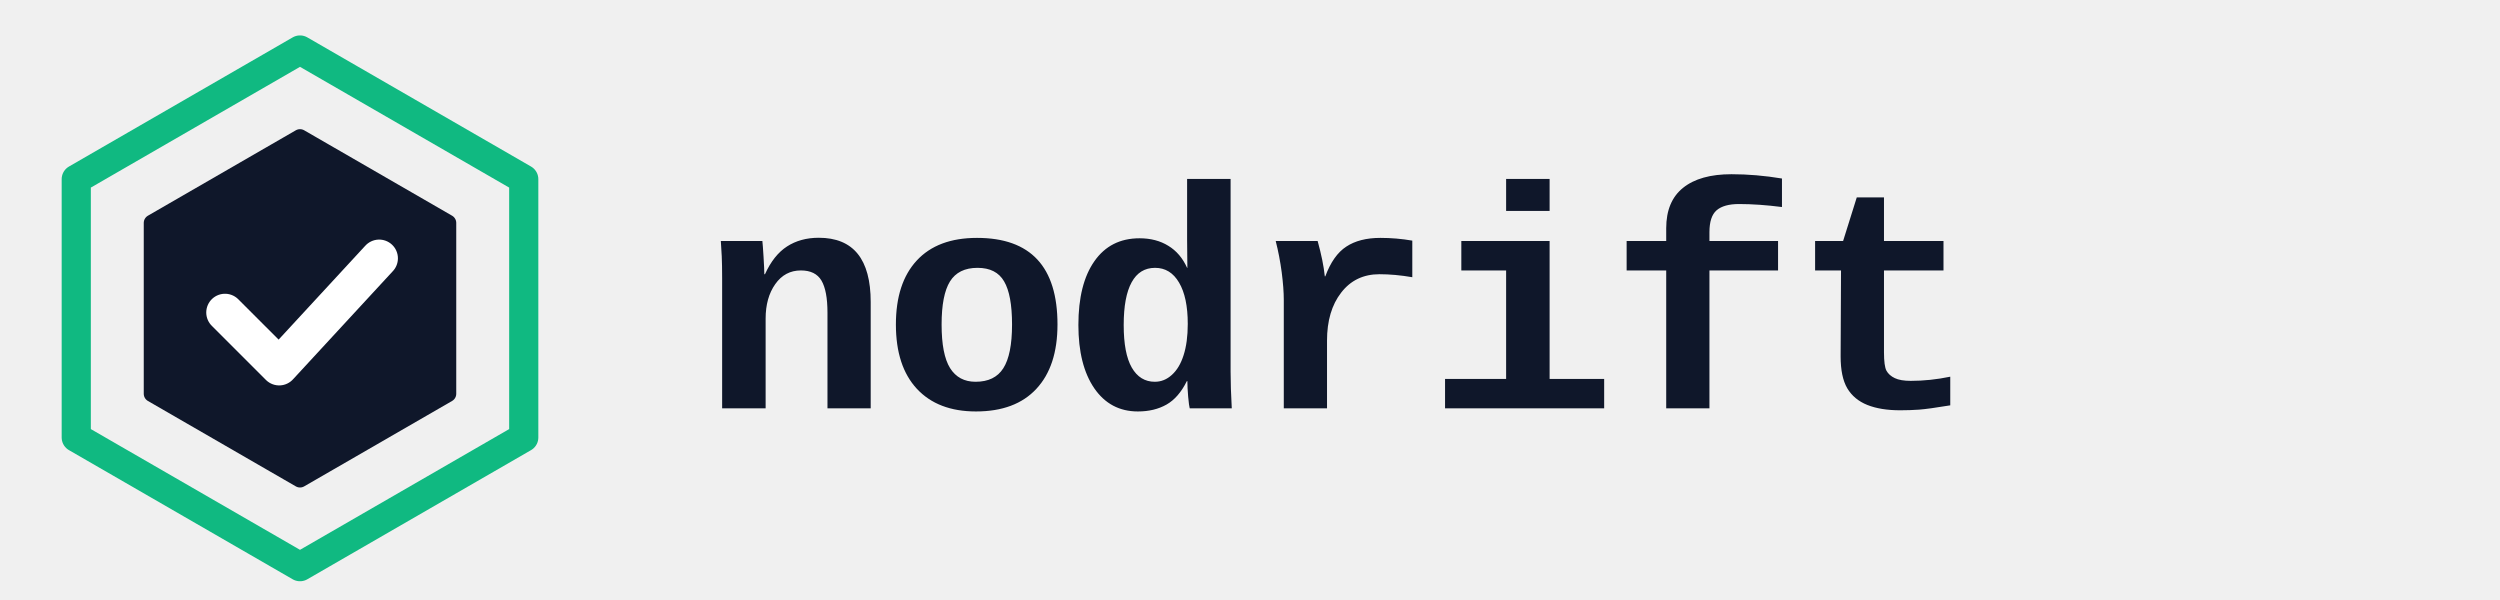
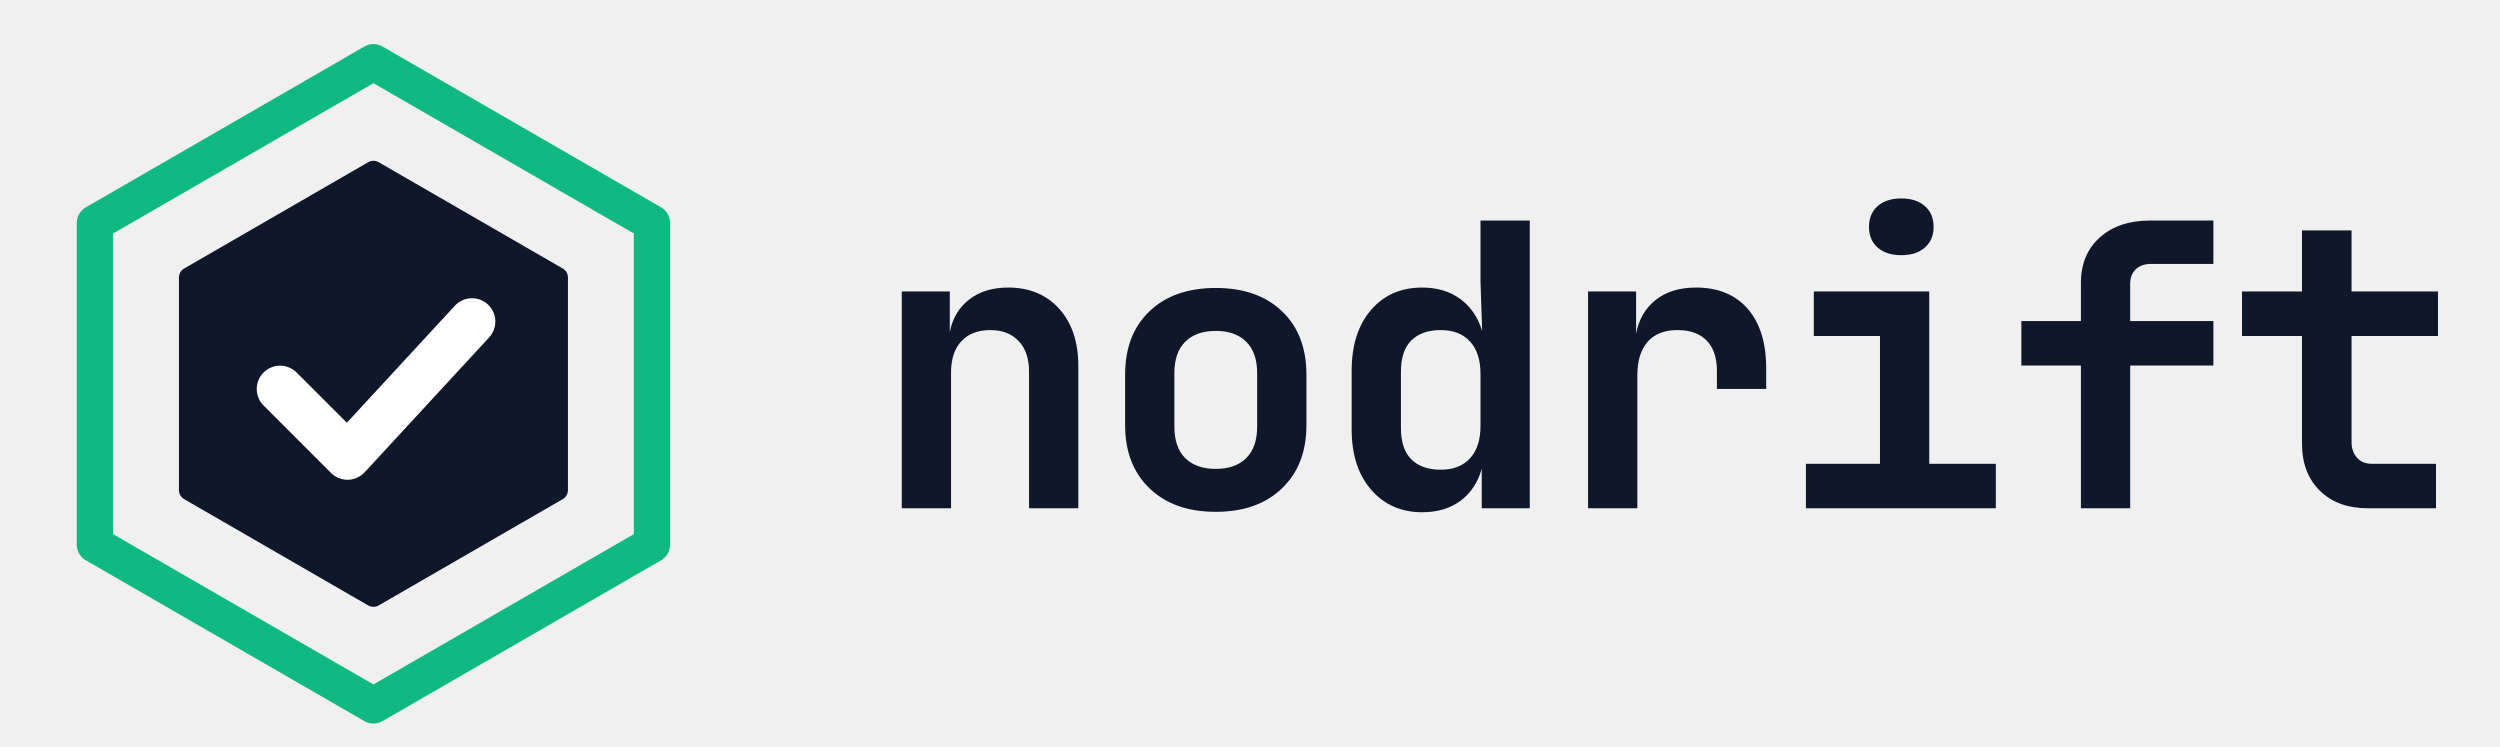
- <svg xmlns="http://www.w3.org/2000/svg" width="300" height="72" viewBox="0 0 300 72" role="img" aria-labelledby="title">
+ <svg xmlns="http://www.w3.org/2000/svg" width="241" height="72" viewBox="0 0 241 72" role="img" aria-labelledby="title">
  <g transform="translate(4 4)">
    <polygon points="32,2 58.85,17.5 58.85,48.5 32,64 5.15,48.5 5.15,17.5" fill="none" stroke="#10B981" stroke-width="3.5" stroke-linejoin="round" />
    <polygon points="32,12.5 49.75,22.75 49.75,43.25 32,53.5 14.25,43.25 14.25,22.75" fill="#0F172A" stroke="#0F172A" stroke-width="2" stroke-linejoin="round" />
    <path d="M23 33.5 L29.5 40 L41.5 27" fill="none" stroke="#FFFFFF" stroke-width="4.5" stroke-linecap="round" stroke-linejoin="round" />
  </g>
-   <text x="84" y="49" fill="#0F172A" font-family="ui-monospace, SFMono-Regular, 'SF Mono', Menlo, Consolas, 'Liberation Mono', monospace" font-size="38" font-weight="700" letter-spacing="-1">nodrift</text>
+   <path fill="#0F172A" d="M86.93 49V28.1H91.56V32.01Q91.94 30.04 93.42 28.88Q94.91 27.72 97.19 27.72Q100.26 27.72 102.11 29.77Q103.95 31.82 103.95 35.28V49H99.2V35.85Q99.2 33.91 98.19 32.87Q97.19 31.82 95.48 31.82Q93.69 31.82 92.68 32.89Q91.68 33.95 91.68 35.93V49Z M117.2 49.34Q113.17 49.34 110.82 47.08Q108.46 44.82 108.46 40.98V36.12Q108.46 32.24 110.82 30Q113.17 27.76 117.2 27.76Q121.23 27.76 123.58 30Q125.94 32.24 125.94 36.12V40.98Q125.94 44.82 123.58 47.08Q121.23 49.34 117.2 49.34ZM117.2 45.2Q119.1 45.2 120.14 44.16Q121.19 43.11 121.19 41.13V35.97Q121.19 33.99 120.14 32.95Q119.1 31.9 117.2 31.9Q115.3 31.9 114.25 32.95Q113.21 33.99 113.21 35.97V41.13Q113.21 43.11 114.25 44.16Q115.3 45.2 117.2 45.2Z M137.1 49.38Q134.06 49.38 132.18 47.21Q130.3 45.05 130.3 41.4V35.74Q130.3 32.05 132.16 29.89Q134.02 27.72 137.1 27.72Q139.27 27.72 140.77 28.82Q142.27 29.92 142.88 31.9L142.72 27.11V21.26H147.47V49H142.84V45.2Q142.27 47.18 140.79 48.28Q139.3 49.38 137.1 49.38ZM138.89 45.28Q140.71 45.28 141.72 44.17Q142.72 43.07 142.72 41.06V36.04Q142.72 34.03 141.72 32.93Q140.71 31.82 138.89 31.82Q137.06 31.82 136.06 32.81Q135.05 33.8 135.05 35.85V41.25Q135.05 43.3 136.06 44.29Q137.06 45.28 138.89 45.28Z M153.09 49V28.1H157.72V32.17Q158.1 30.11 159.6 28.92Q161.1 27.72 163.5 27.72Q166.69 27.72 168.48 29.77Q170.26 31.82 170.26 35.51V37.49H165.51V35.74Q165.51 33.84 164.52 32.83Q163.54 31.82 161.71 31.82Q159.81 31.82 158.82 32.96Q157.84 34.1 157.84 36.19V49Z M174.09 49V44.71H181.23V32.39H174.85V28.1H185.98V44.71H192.4V49ZM183.28 24.6Q181.84 24.6 181 23.86Q180.17 23.12 180.17 21.87Q180.17 20.61 181 19.87Q181.84 19.13 183.28 19.13Q184.73 19.13 185.56 19.87Q186.4 20.61 186.4 21.87Q186.4 23.12 185.56 23.86Q184.73 24.6 183.28 24.6Z M200.6 49V35.24H194.86V30.95H200.6V27.26Q200.6 24.53 202.42 22.89Q204.25 21.26 207.25 21.26H213.37V25.44H207.36Q206.45 25.44 205.9 25.95Q205.35 26.47 205.35 27.34V30.95H213.37V35.24H205.35V49Z M228.29 49Q225.36 49 223.64 47.31Q221.91 45.62 221.91 42.73V32.39H216.13V28.1H221.91V22.21H226.69V28.1H235.02V32.39H226.69V42.62Q226.69 43.53 227.21 44.12Q227.72 44.71 228.63 44.71H234.83V49Z" />
</svg>
